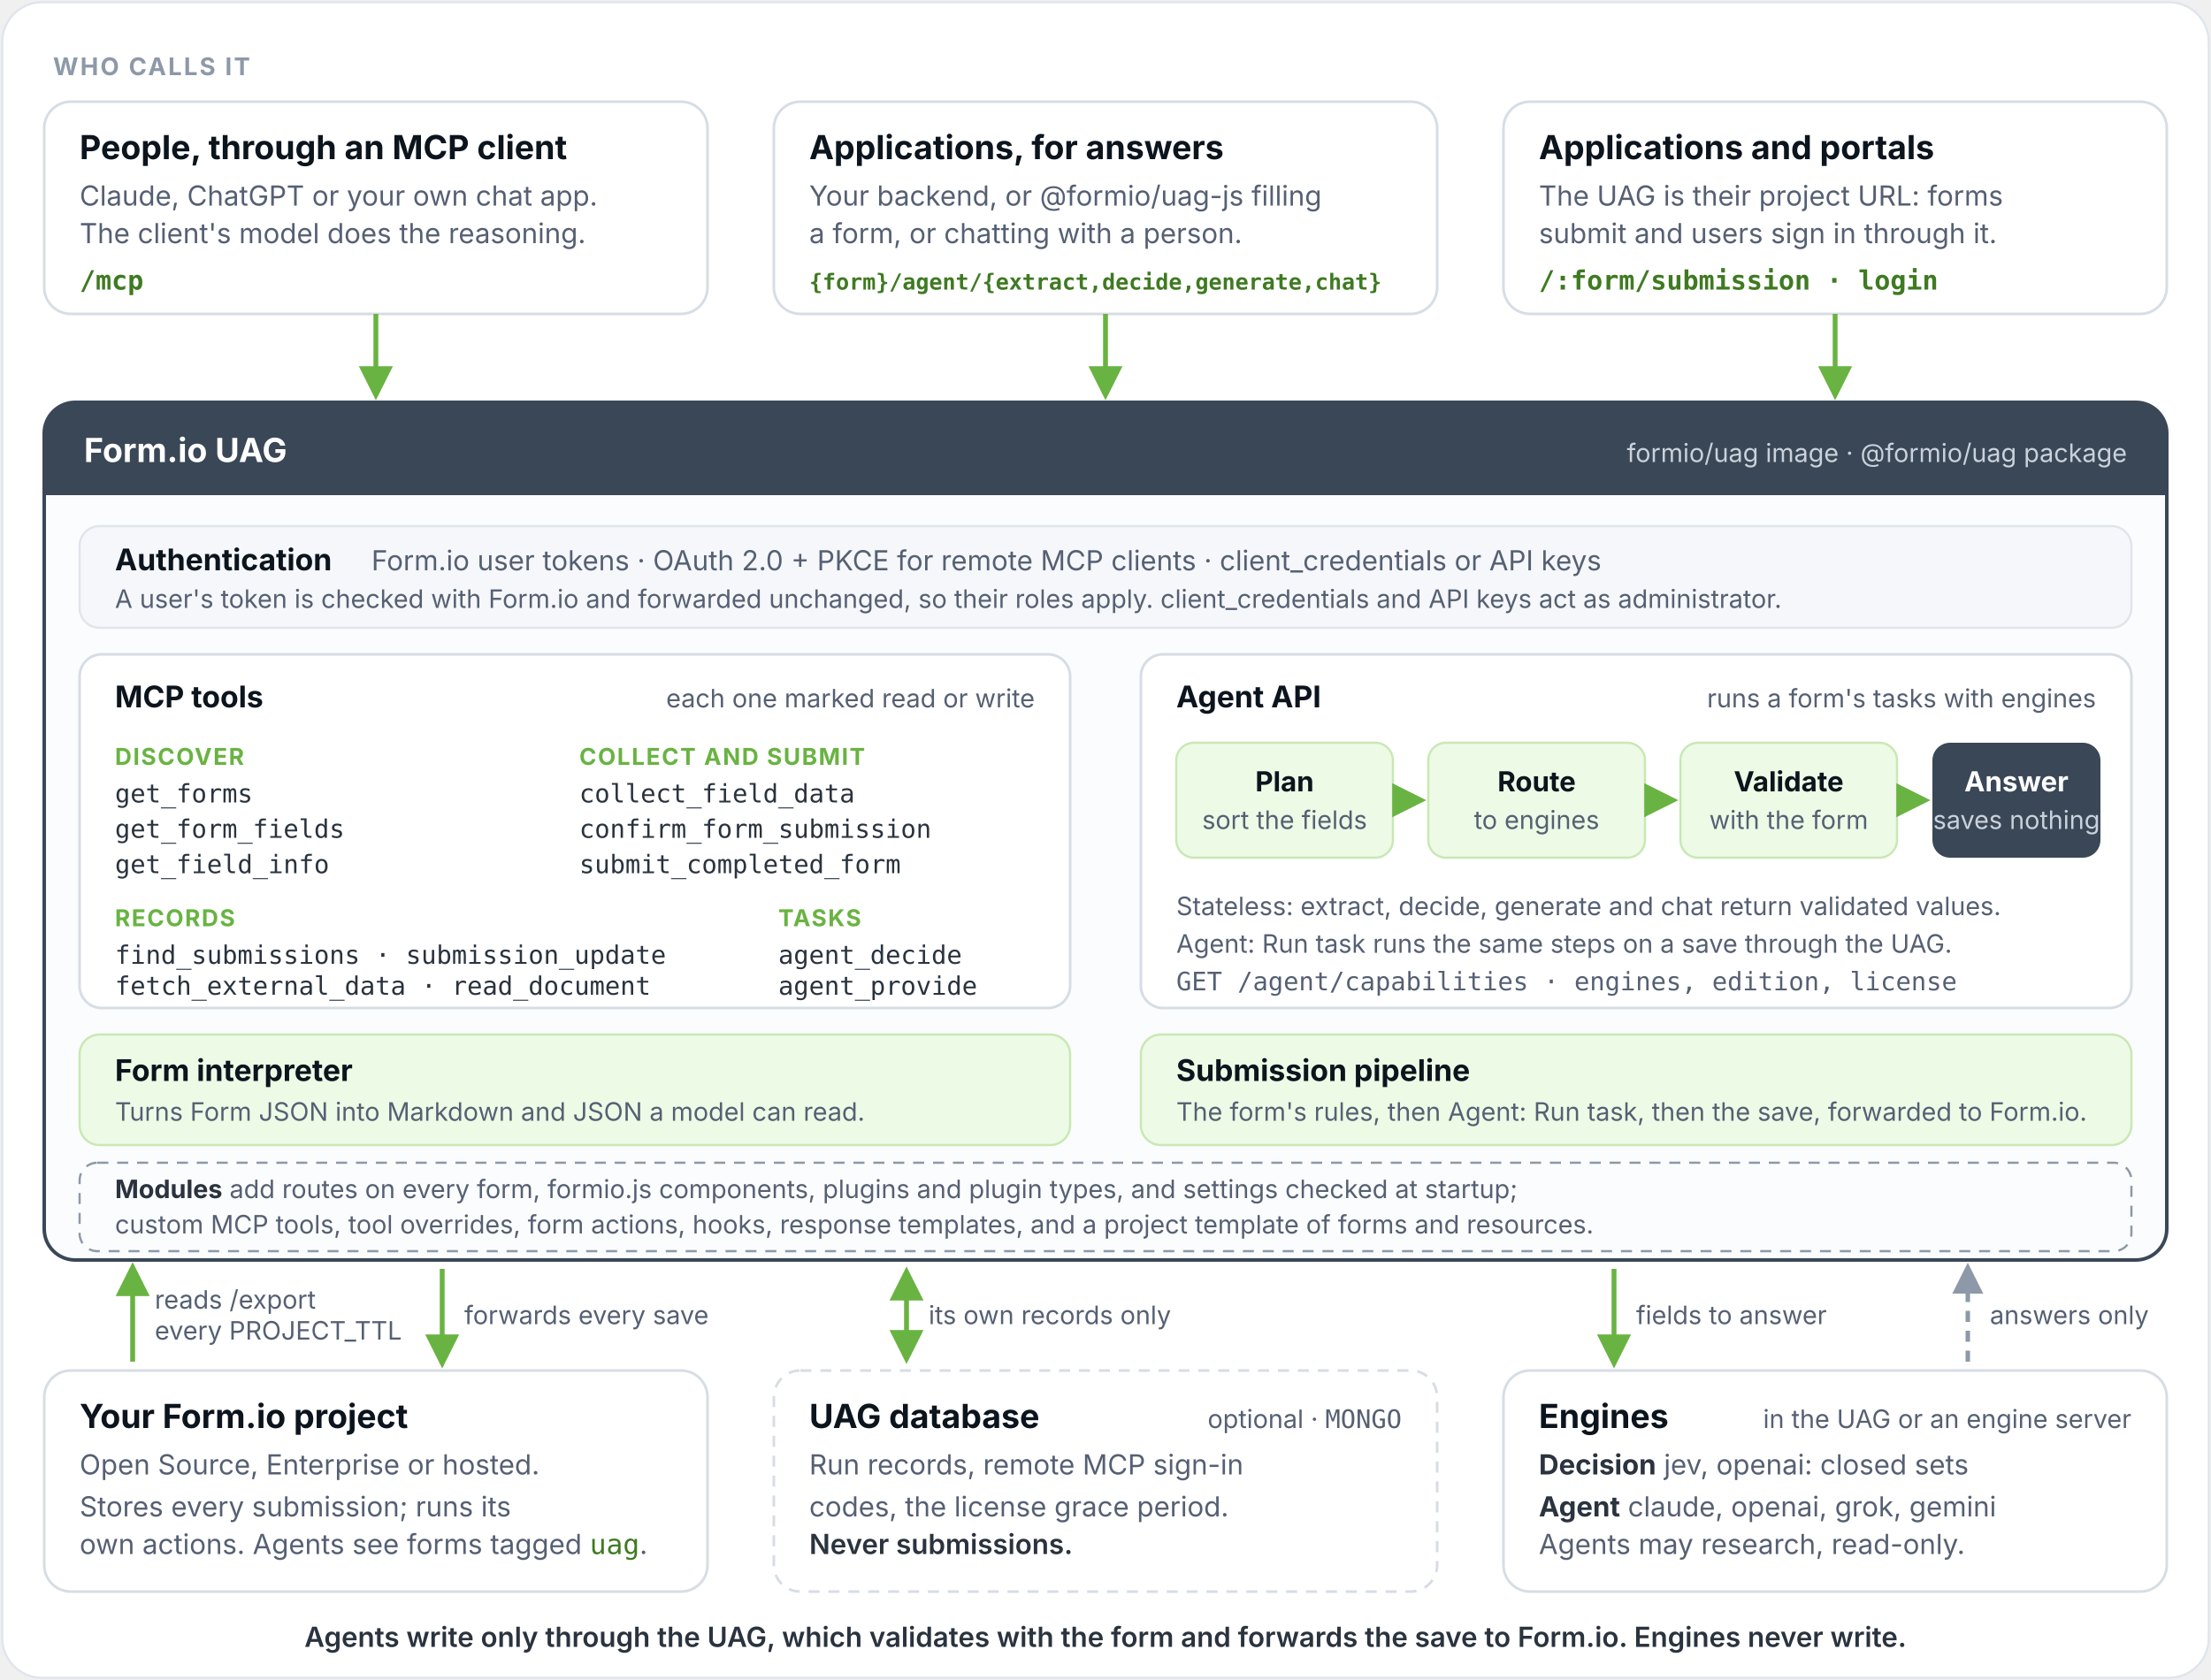
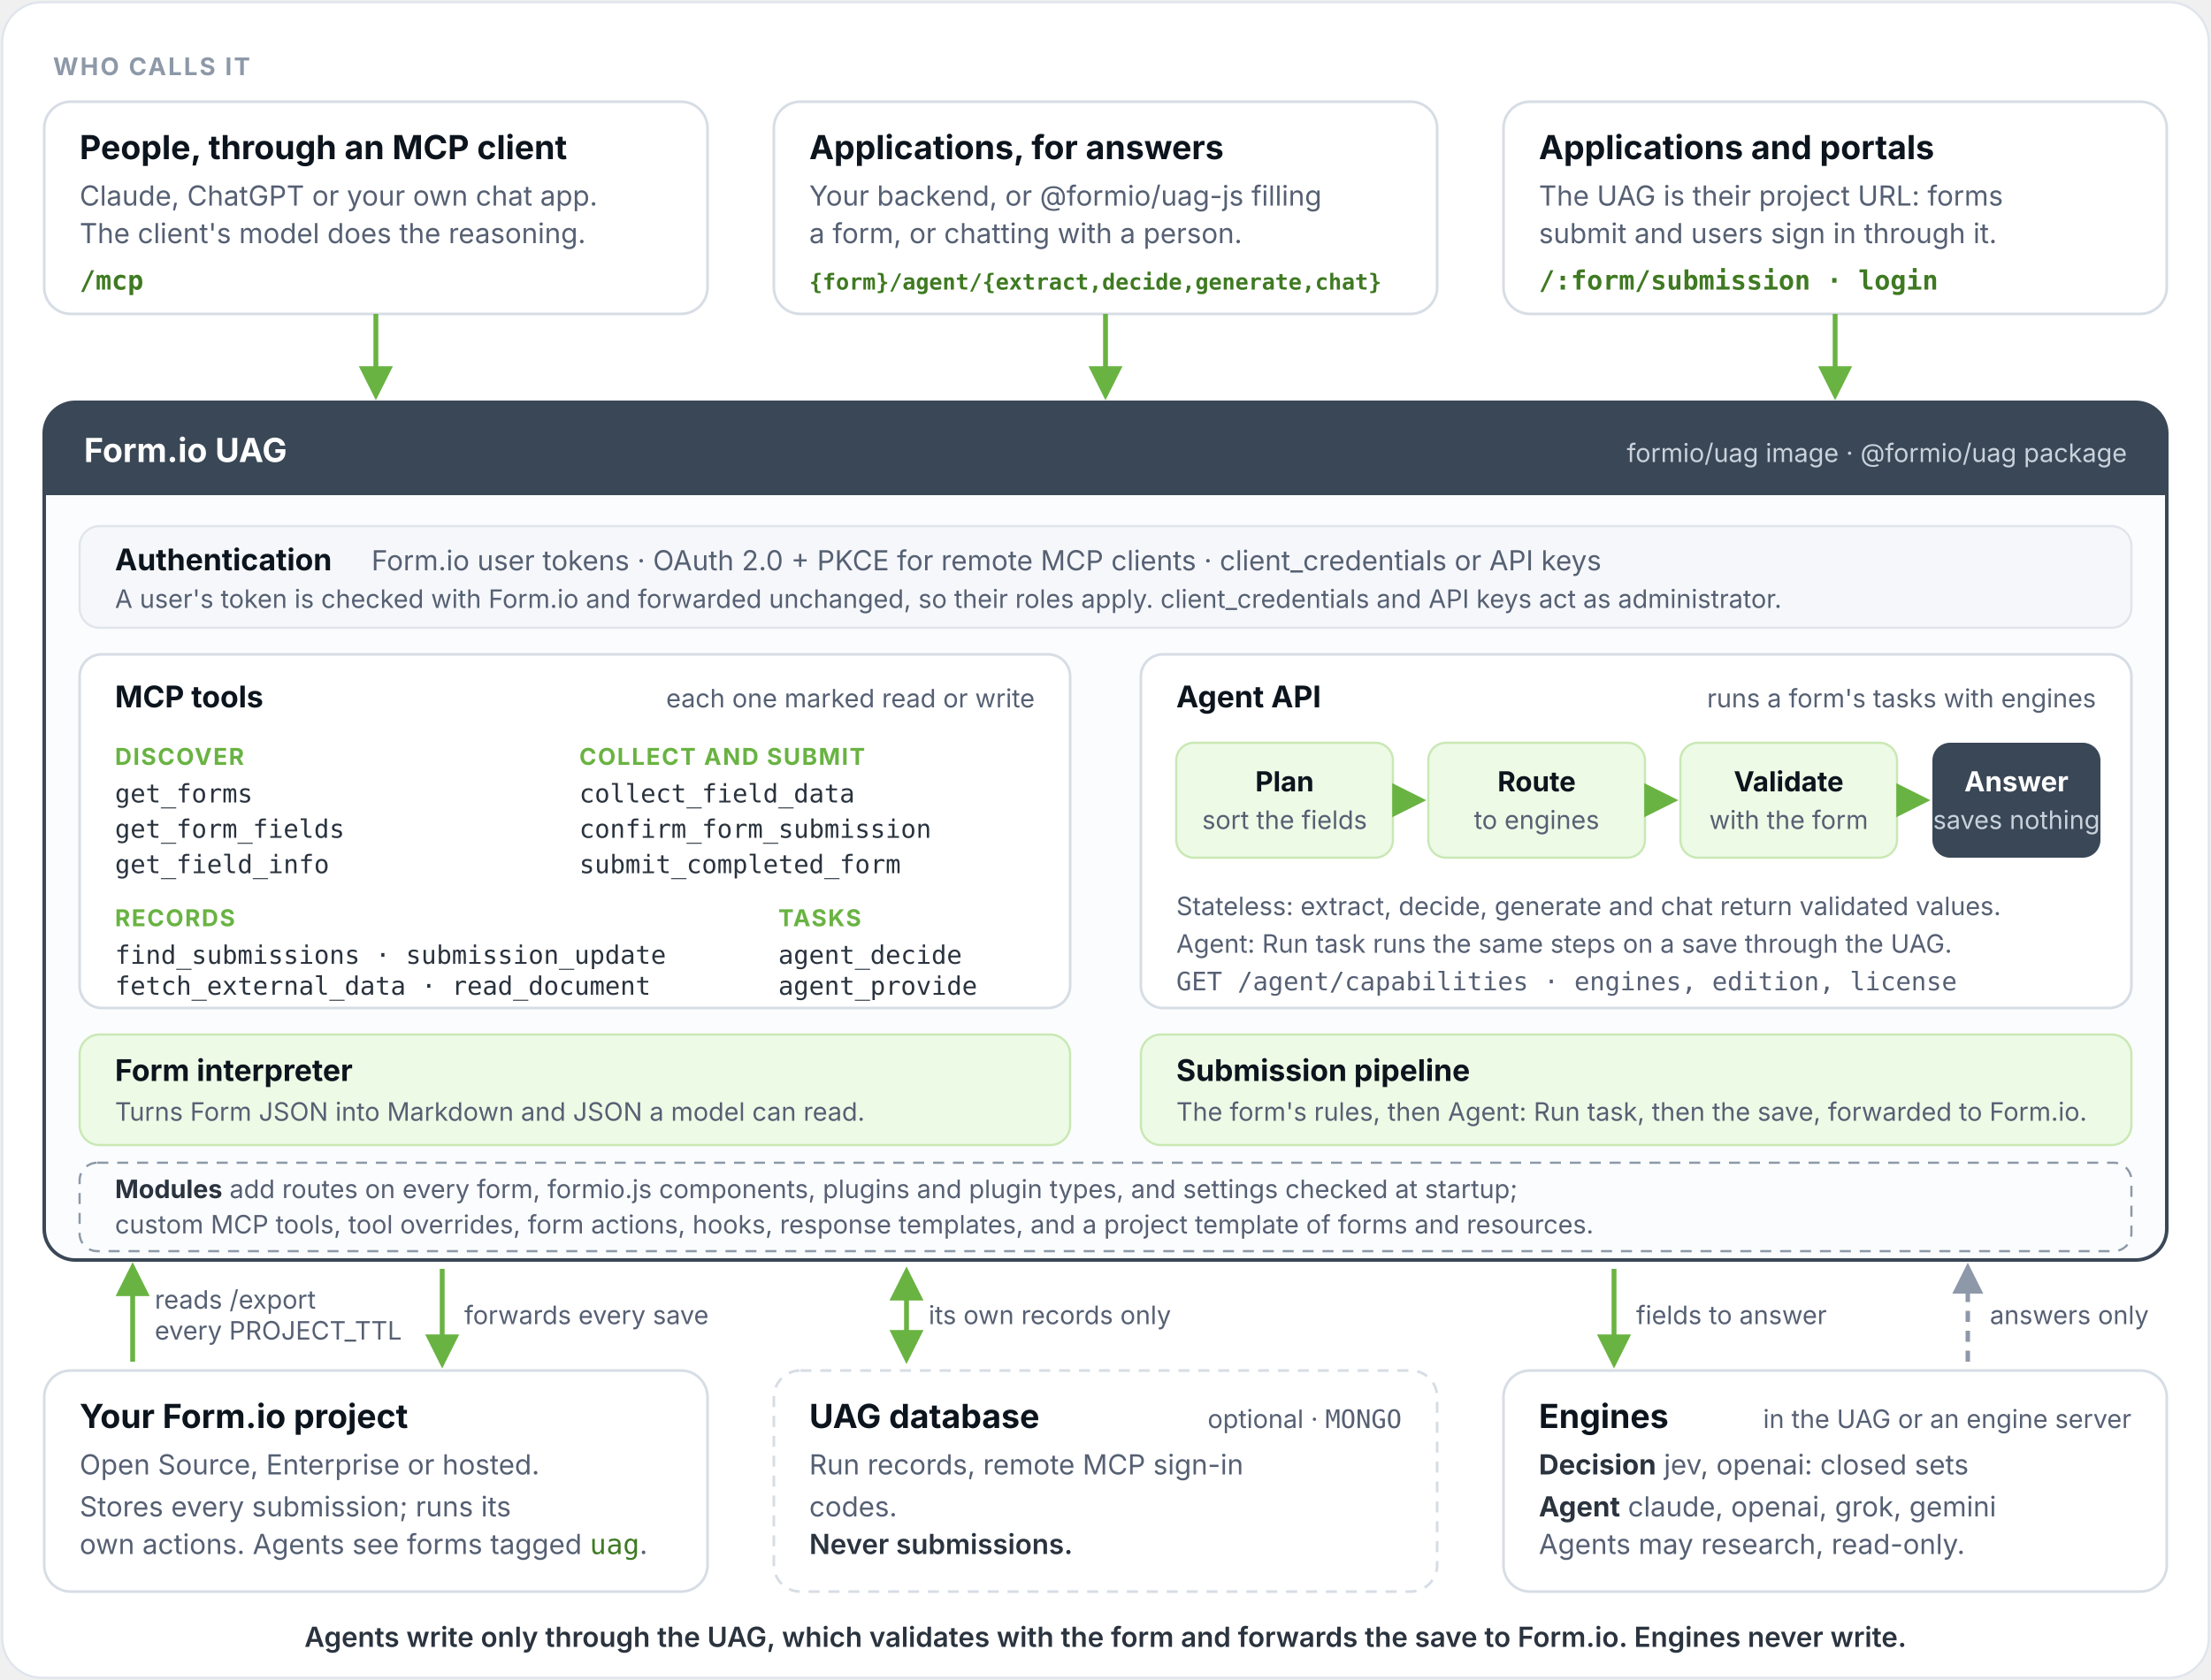
<svg xmlns="http://www.w3.org/2000/svg" viewBox="0 0 1000 760" role="img" aria-labelledby="t d">
  <defs>
    <style>
      text { font-family: Inter, -apple-system, 'Segoe UI', Helvetica, Arial, sans-serif; fill: #0c141d; }
      .mono { font-family: ui-monospace, SFMono-Regular, Menlo, Consolas, monospace; }
      .h { font-size: 15px; font-weight: 700; }
      .h2 { font-size: 13.5px; font-weight: 700; }
      .s { font-size: 12.5px; fill: #566073; }
      .xs { font-size: 11.5px; fill: #566073; }
      .lab { font-size: 11px; font-weight: 700; letter-spacing: .08em; fill: #8d99a8; }
      .ep { font-size: 12px; fill: #3f7a22; font-weight: 600; }
      .tool { font-size: 11.5px; fill: #2a333e; }
      .grp { font-size: 10.5px; font-weight: 700; letter-spacing: .06em; fill: #69b342; }
      .w { fill: #ffffff; }
      .wm { fill: #c9d2dc; }
      .card { fill: #ffffff; stroke: #d7dde5; stroke-width: 1.2; }
      .soft { fill: #f5f7fa; stroke: #e0e5ec; }
      .tint { fill: #edfae6; stroke: #c9e8b4; }
      .flow { stroke: #69b342; stroke-width: 2.2; fill: none; }
      .back { stroke: #8d99a8; stroke-width: 2; fill: none; stroke-dasharray: 5 4; }
    </style>
    <marker id="a" viewBox="0 0 10 10" refX="8" refY="5" markerWidth="7" markerHeight="7" orient="auto-start-reverse">
      <path d="M0 0L10 5L0 10z" fill="#69b342" />
    </marker>
    <marker id="b" viewBox="0 0 10 10" refX="8" refY="5" markerWidth="7" markerHeight="7" orient="auto-start-reverse">
      <path d="M0 0L10 5L0 10z" fill="#8d99a8" />
    </marker>
  </defs>
  <rect x="1" y="1" width="998" height="758" rx="18" fill="#ffffff" stroke="#e0e5ec" />
  <text x="24" y="34" class="lab">WHO CALLS IT</text>
  <rect x="20" y="46" width="300" height="96" rx="12" class="card" />
  <text x="36" y="72" class="h">People, through an MCP client</text>
  <text x="36" y="93" class="s">Claude, ChatGPT or your own chat app.</text>
  <text x="36" y="110" class="s">The client's model does the reasoning.</text>
  <text x="36" y="131" class="mono ep">/mcp</text>
  <rect x="350" y="46" width="300" height="96" rx="12" class="card" />
  <text x="366" y="72" class="h">Applications, for answers</text>
  <text x="366" y="93" class="s">Your backend, or @formio/uag-js filling</text>
  <text x="366" y="110" class="s">a form, or chatting with a person.</text>
  <text x="366" y="131" class="mono ep" style="font-size:10px">{form}/agent/{extract,decide,generate,chat}</text>
  <rect x="680" y="46" width="300" height="96" rx="12" class="card" />
  <text x="696" y="72" class="h">Applications and portals</text>
  <text x="696" y="93" class="s">The UAG is their project URL: forms</text>
  <text x="696" y="110" class="s">submit and users sign in through it.</text>
  <text x="696" y="131" class="mono ep">/:form/submission · login</text>
  <path d="M170 142 V178" class="flow" marker-end="url(#a)" />
  <path d="M500 142 V178" class="flow" marker-end="url(#a)" />
  <path d="M830 142 V178" class="flow" marker-end="url(#a)" />
  <rect x="20" y="182" width="960" height="388" rx="14" fill="#fbfcfd" stroke="#3a4756" stroke-width="1.6" />
  <path d="M20 196 a14 14 0 0 1 14 -14 H966 a14 14 0 0 1 14 14 V224 H20 Z" fill="#3a4756" />
  <text x="38" y="209" class="h w">Form.io UAG</text>
  <text x="962" y="209" text-anchor="end" class="xs wm">formio/uag image · @formio/uag package</text>
  <rect x="36" y="238" width="928" height="46" rx="9" class="soft" />
  <text x="52" y="258" class="h2">Authentication</text>
  <text x="168" y="258" class="s">Form.io user tokens · OAuth 2.0 + PKCE for remote MCP clients · client_credentials or API keys</text>
  <text x="52" y="275" class="xs">A user's token is checked with Form.io and forwarded unchanged, so their roles apply. client_credentials and API keys act as administrator.</text>
  <rect x="36" y="296" width="448" height="160" rx="10" class="card" />
  <text x="52" y="320" class="h2">MCP tools</text>
  <text x="468" y="320" text-anchor="end" class="xs">each one marked read or write</text>
  <text x="52" y="346" class="grp">DISCOVER</text>
  <text x="52" y="363" class="mono tool">get_forms</text>
  <text x="52" y="379" class="mono tool">get_form_fields</text>
  <text x="52" y="395" class="mono tool">get_field_info</text>
  <text x="262" y="346" class="grp">COLLECT AND SUBMIT</text>
  <text x="262" y="363" class="mono tool">collect_field_data</text>
  <text x="262" y="379" class="mono tool">confirm_form_submission</text>
  <text x="262" y="395" class="mono tool">submit_completed_form</text>
  <text x="52" y="419" class="grp">RECORDS</text>
  <text x="52" y="436" class="mono tool">find_submissions · submission_update</text>
  <text x="52" y="450" class="mono tool">fetch_external_data · read_document</text>
  <text x="352" y="419" class="grp">TASKS</text>
  <text x="352" y="436" class="mono tool">agent_decide</text>
  <text x="352" y="450" class="mono tool">agent_provide</text>
  <rect x="516" y="296" width="448" height="160" rx="10" class="card" />
  <text x="532" y="320" class="h2">Agent API</text>
  <text x="948" y="320" text-anchor="end" class="xs">runs a form's tasks with engines</text>
  <rect x="532" y="336" width="98" height="52" rx="8" class="tint" />
  <text x="581" y="358" text-anchor="middle" class="h2" style="font-size:12.5px">Plan</text>
  <text x="581" y="375" text-anchor="middle" class="xs">sort the fields</text>
  <path d="M632 362 h10" class="flow" marker-end="url(#a)" />
  <rect x="646" y="336" width="98" height="52" rx="8" class="tint" />
  <text x="695" y="358" text-anchor="middle" class="h2" style="font-size:12.5px">Route</text>
  <text x="695" y="375" text-anchor="middle" class="xs">to engines</text>
  <path d="M746 362 h10" class="flow" marker-end="url(#a)" />
  <rect x="760" y="336" width="98" height="52" rx="8" class="tint" />
  <text x="809" y="358" text-anchor="middle" class="h2" style="font-size:12.5px">Validate</text>
  <text x="809" y="375" text-anchor="middle" class="xs">with the form</text>
  <path d="M860 362 h10" class="flow" marker-end="url(#a)" />
  <rect x="874" y="336" width="76" height="52" rx="8" fill="#3a4756" />
  <text x="912" y="358" text-anchor="middle" class="h2 w" style="font-size:12.5px">Answer</text>
  <text x="912" y="375" text-anchor="middle" class="xs wm">saves nothing</text>
  <text x="532" y="414" class="xs">Stateless: extract, decide, generate and chat return validated values.</text>
  <text x="532" y="431" class="xs">Agent: Run task runs the same steps on a save through the UAG.</text>
  <text x="532" y="448" class="mono xs">GET /agent/capabilities · engines, edition, license</text>
  <rect x="36" y="468" width="448" height="50" rx="9" class="tint" />
  <text x="52" y="489" class="h2">Form interpreter</text>
  <text x="52" y="507" class="xs">Turns Form JSON into Markdown and JSON a model can read.</text>
  <rect x="516" y="468" width="448" height="50" rx="9" class="tint" />
  <text x="532" y="489" class="h2">Submission pipeline</text>
  <text x="532" y="507" class="xs">The form's rules, then Agent: Run task, then the save, forwarded to Form.io.</text>
  <rect x="36" y="526" width="928" height="40" rx="8" fill="none" stroke="#8d99a8" stroke-dasharray="5 4" />
  <text x="52" y="542" class="xs">
    <tspan style="font-weight:700;fill:#2a333e">Modules</tspan>  add routes on every form, formio.js components, plugins and plugin types, and settings checked at startup;</text>
  <text x="52" y="558" class="xs">custom MCP tools, tool overrides, form actions, hooks, response templates, and a project template of forms and resources.</text>
  <path d="M60 616 V574" class="flow" marker-end="url(#a)" />
  <text x="70" y="592" class="xs">reads /export</text>
  <text x="70" y="606" class="xs">every PROJECT_TTL</text>
  <path d="M200 574 V616" class="flow" marker-end="url(#a)" />
  <text x="210" y="599" class="xs">forwards every save</text>
  <path d="M410 576 V614" class="flow" marker-start="url(#a)" marker-end="url(#a)" />
  <text x="420" y="599" class="xs">its own records only</text>
  <path d="M730 574 V616" class="flow" marker-end="url(#a)" />
  <text x="740" y="599" class="xs">fields to answer</text>
  <path d="M890 616 V574" class="back" marker-end="url(#b)" />
  <text x="900" y="599" class="xs">answers only</text>
  <rect x="20" y="620" width="300" height="100" rx="12" class="card" />
  <text x="36" y="646" class="h">Your Form.io project</text>
  <text x="36" y="667" class="s">Open Source, Enterprise or hosted.</text>
  <text x="36" y="686" class="s">Stores every submission; runs its</text>
  <text x="36" y="703" class="s">own actions. Agents see forms tagged <tspan class="mono" style="fill:#3f7a22">uag</tspan>.</text>
  <rect x="350" y="620" width="300" height="100" rx="12" class="card" style="stroke-dasharray:5 4" />
  <text x="366" y="646" class="h">UAG database</text>
  <text x="634" y="646" text-anchor="end" class="xs">optional · <tspan class="mono">MONGO</tspan>
  </text>
  <text x="366" y="667" class="s">Run records, remote MCP sign-in</text>
-   <text x="366" y="686" class="s">codes, the license grace period.</text>
+   <text x="366" y="686" class="s">codes.</text>
  <text x="366" y="703" class="s" style="font-weight:600;fill:#2a333e">Never submissions.</text>
  <rect x="680" y="620" width="300" height="100" rx="12" class="card" />
  <text x="696" y="646" class="h">Engines</text>
  <text x="964" y="646" text-anchor="end" class="xs">in the UAG or an engine server</text>
  <text x="696" y="667" class="s">
    <tspan style="font-weight:700;fill:#2a333e">Decision</tspan>  jev, openai: closed sets</text>
  <text x="696" y="686" class="s">
    <tspan style="font-weight:700;fill:#2a333e">Agent</tspan>  claude, openai, grok, gemini</text>
  <text x="696" y="703" class="s">Agents may research, read-only.</text>
  <text x="500" y="745" text-anchor="middle" class="s" style="font-weight:600;fill:#2a333e">Agents write only through the UAG, which validates with the form and forwards the save to Form.io. Engines never write.</text>
</svg>
